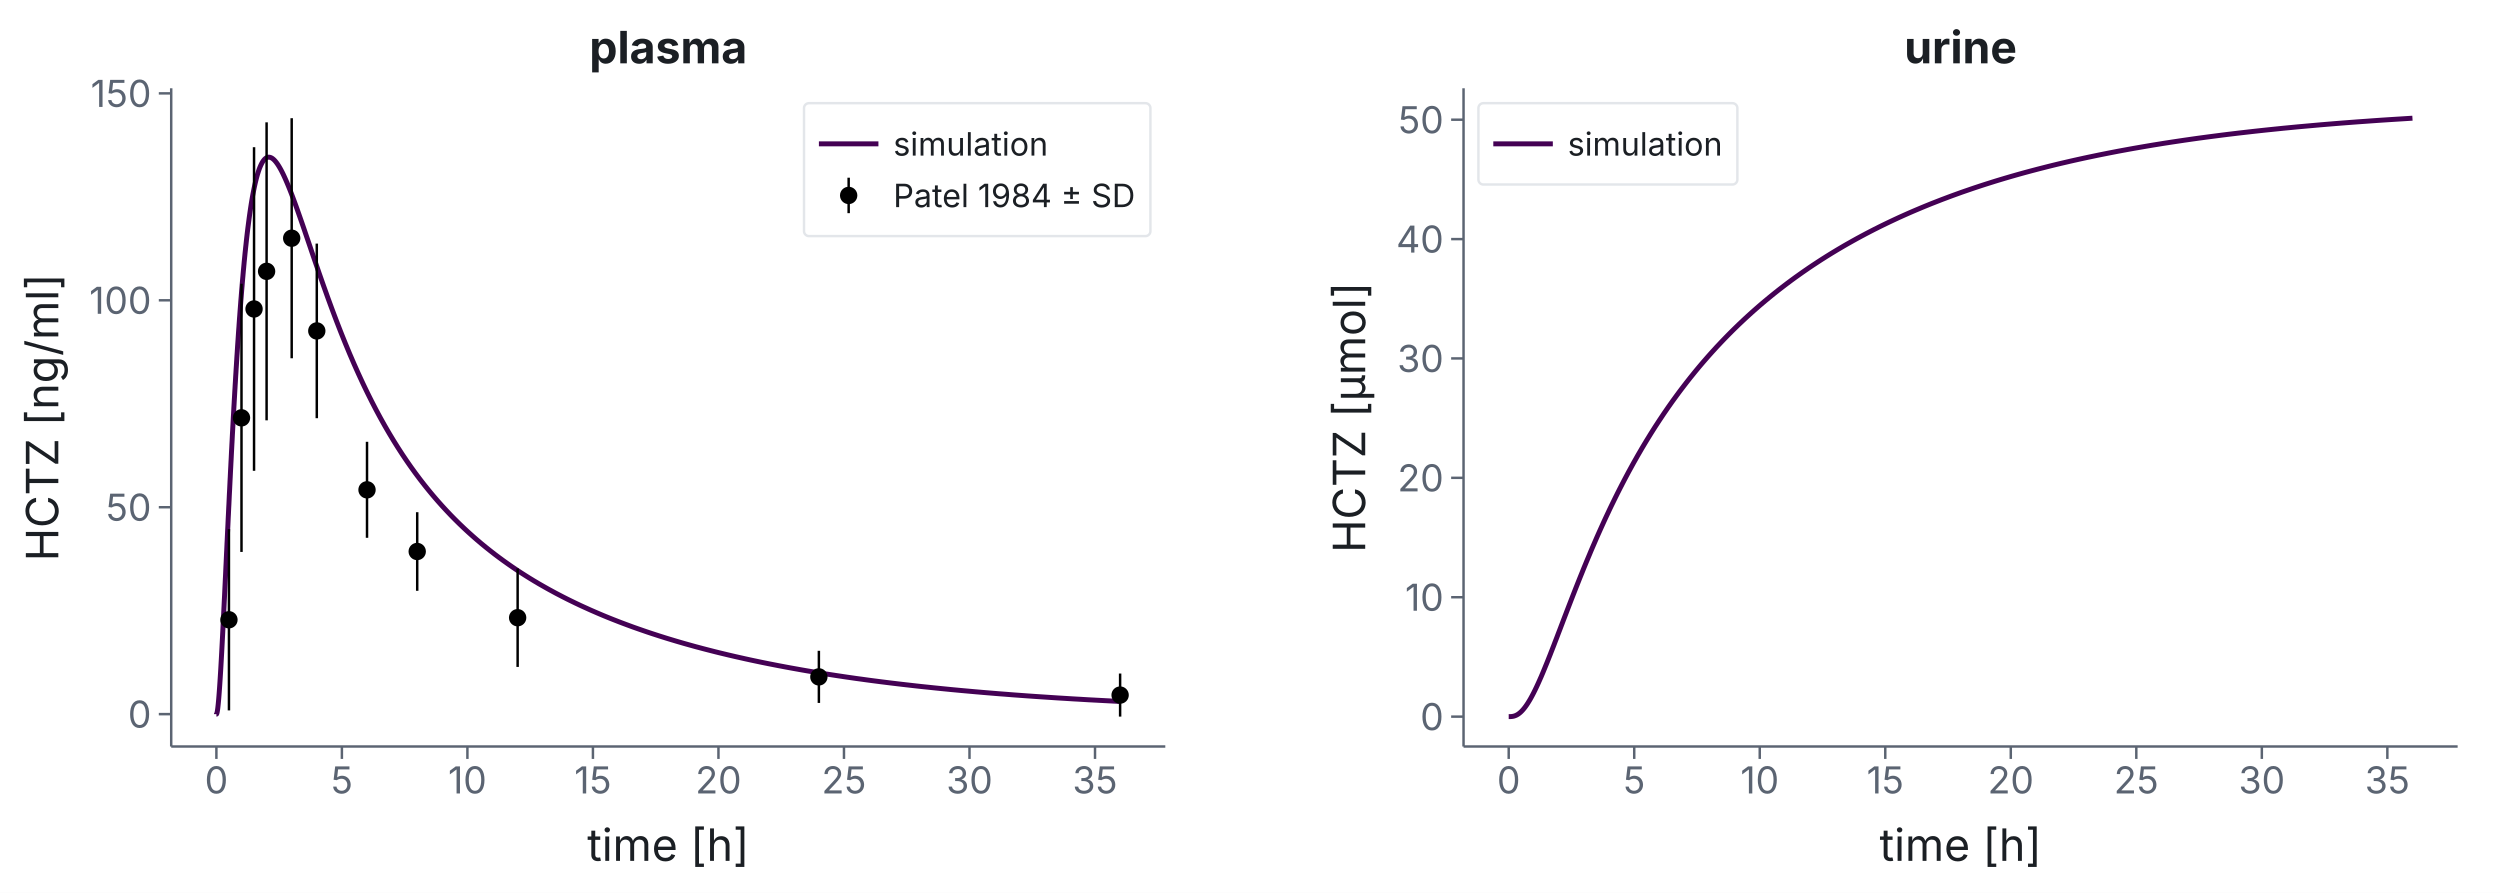
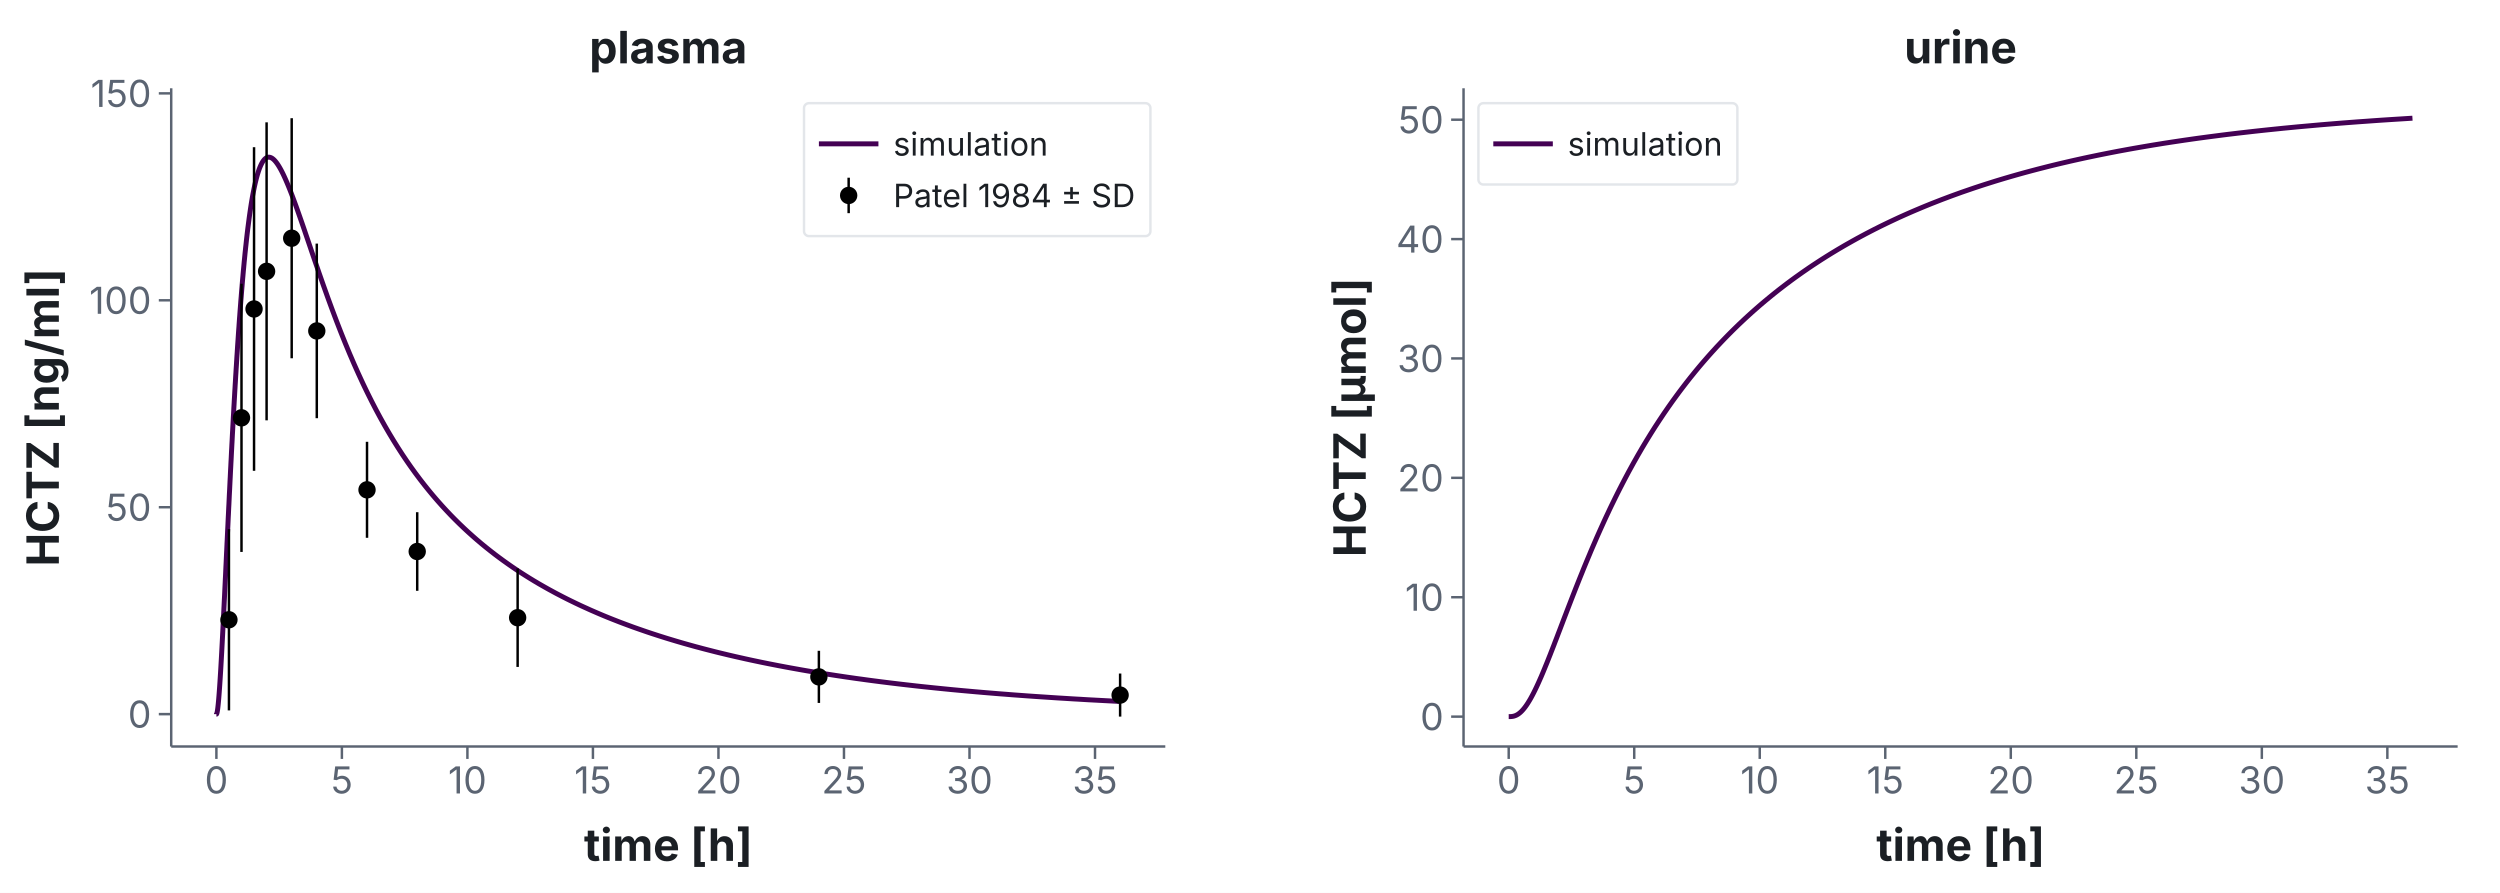
<svg xmlns="http://www.w3.org/2000/svg" width="1008" height="360" viewBox="0 0 1008 360" class="sbmlsim-figure" role="img" font-family="Inter, -apple-system, BlinkMacSystemFont, 'Segoe UI', Roboto, Helvetica, Arial, sans-serif">
  <defs>
-     <clipPath id="sbmlsim-f99a332ee4ac-p0-clip-0">
+     <clipPath id="sbmlsim-df8e107eebf8-p0-clip-0">
      <rect x="61.03" y="27.6" width="400.82" height="265.4" />
    </clipPath>
-     <clipPath id="sbmlsim-f99a332ee4ac-p1-clip-0">
+     <clipPath id="sbmlsim-df8e107eebf8-p1-clip-0">
      <rect x="55.16" y="27.6" width="400.82" height="265.4" />
    </clipPath>
  </defs>
  <g class="charton-background">
    <rect x="0" y="0" width="1008" height="360" fill="#ffffff" />
  </g>
  <svg class="sbmlsim-plot" data-plot="p0" x="8" y="8" width="471" height="344" overflow="visible">
    <g class="charton-title">
      <text x="261.44" y="10.8" font-size="18" fill="#1b1f24" text-anchor="middle" dominant-baseline="middle" font-weight="bold">plasma</text>
    </g>
-     <g class="charton-plot" clip-path="url(#sbmlsim-f99a332ee4ac-p0-clip-0)">
+     <g class="charton-plot" clip-path="url(#sbmlsim-df8e107eebf8-p0-clip-0)">
      <g class="sbmlsim-element sbmlsim-curve" data-element="e0" data-legend="simulation">
        <g class="charton-mark charton-mark-path">
          <path d="M79.25 279.94L79.25 279.94L79.25 279.94L79.25 279.94L79.25 279.94L79.25 279.94L79.25 279.94L79.25 279.94L79.25 279.94L79.25 279.94L79.25 279.94L79.25 279.94L79.25 279.94L79.25 279.94L79.25 279.94L79.25 279.94L79.25 279.94L79.25 279.94L79.25 279.94L79.25 279.94L79.25 279.94L79.25 279.94L79.25 279.94L79.25 279.94L79.25 279.94L79.25 279.94L79.25 279.94L79.25 279.94L79.25 279.94L79.25 279.94L79.25 279.94L79.25 279.94L79.25 279.94L79.25 279.94L79.25 279.94L79.25 279.94L79.25 279.94L79.25 279.94L79.25 279.94L79.25 279.94L79.25 279.94L79.25 279.94L79.25 279.94L79.25 279.94L79.25 279.94L79.25 279.94L79.25 279.94L79.25 279.94L79.25 279.94L79.25 279.94L79.25 279.94L79.25 279.94L79.25 279.94L79.25 279.94L79.25 279.94L79.25 279.94L79.25 279.94L79.25 279.94L79.25 279.94L79.25 279.94L79.25 279.94L79.25 279.94L79.25 279.94L79.25 279.94L79.25 279.94L79.25 279.94L79.25 279.94L79.25 279.94L79.25 279.94L79.26 279.94L79.26 279.94L79.26 279.94L79.26 279.94L79.26 279.94L79.26 279.94L79.26 279.94L79.26 279.94L79.26 279.94L79.26 279.94L79.26 279.94L79.26 279.94L79.26 279.94L79.26 279.94L79.26 279.94L79.26 279.94L79.26 279.94L79.26 279.94L79.26 279.94L79.26 279.93L79.26 279.93L79.26 279.93L79.26 279.93L79.26 279.93L79.26 279.93L79.26 279.93L79.26 279.93L79.26 279.93L79.27 279.93L79.27 279.93L79.27 279.93L79.27 279.93L79.27 279.93L79.27 279.93L79.27 279.93L79.27 279.93L79.27 279.93L79.27 279.93L79.27 279.93L79.27 279.93L79.27 279.93L79.27 279.93L79.27 279.93L79.27 279.93L79.27 279.93L79.27 279.93L79.27 279.93L79.27 279.93L79.27 279.93L79.27 279.93L79.27 279.93L79.27 279.93L79.27 279.93L79.27 279.93L79.27 279.93L79.27 279.93L79.28 279.93L79.28 279.93L79.28 279.93L79.28 279.93L79.28 279.93L79.28 279.93L79.28 279.93L79.28 279.93L79.28 279.93L79.28 279.93L79.28 279.93L79.28 279.93L79.28 279.93L79.28 279.93L79.28 279.93L79.28 279.93L79.28 279.93L79.28 279.93L79.28 279.93L79.28 279.93L79.28 279.93L79.28 279.93L79.28 279.93L79.28 279.93L79.28 279.93L79.28 279.93L79.28 279.93L79.29 279.93L79.29 279.93L79.29 279.93L79.29 279.93L79.29 279.93L79.29 279.93L79.29 279.93L79.29 279.93L79.29 279.93L79.29 279.93L79.29 279.93L79.29 279.93L79.29 279.93L79.29 279.93L79.29 279.93L79.29 279.93L79.29 279.93L79.29 279.92L79.29 279.92L79.29 279.92L79.29 279.92L79.29 279.92L79.29 279.92L79.29 279.92L79.29 279.92L79.29 279.92L79.29 279.92L79.29 279.92L79.3 279.92L79.3 279.92L79.3 279.92L79.3 279.92L79.3 279.92L79.3 279.92L79.3 279.92L79.3 279.92L79.3 279.92L79.3 279.92L79.3 279.92L79.3 279.92L79.3 279.92L79.3 279.92L79.3 279.92L79.3 279.92L79.3 279.92L79.3 279.92L79.3 279.92L79.3 279.92L79.3 279.92L79.3 279.92L79.3 279.92L79.3 279.92L79.3 279.91L79.3 279.91L79.3 279.91L79.3 279.91L79.31 279.91L79.31 279.91L79.31 279.91L79.31 279.91L79.31 279.91L79.31 279.91L79.31 279.91L79.31 279.91L79.31 279.91L79.31 279.91L79.31 279.91L79.31 279.91L79.31 279.91L79.31 279.91L79.31 279.91L79.31 279.91L79.31 279.91L79.31 279.91L79.31 279.91L79.31 279.9L79.31 279.9L79.31 279.9L79.32 279.9L79.32 279.9L79.32 279.9L79.32 279.9L79.32 279.9L79.32 279.9L79.32 279.9L79.32 279.9L79.32 279.9L79.32 279.9L79.32 279.9L79.32 279.9L79.32 279.89L79.32 279.89L79.32 279.89L79.32 279.89L79.32 279.89L79.32 279.89L79.32 279.89L79.33 279.89L79.33 279.89L79.33 279.89L79.33 279.89L79.33 279.89L79.33 279.89L79.33 279.89L79.33 279.88L79.33 279.88L79.33 279.88L79.33 279.88L79.33 279.88L79.33 279.88L79.33 279.88L79.33 279.88L79.33 279.88L79.33 279.88L79.33 279.88L79.34 279.88L79.34 279.87L79.34 279.87L79.34 279.87L79.34 279.87L79.34 279.87L79.34 279.87L79.34 279.87L79.34 279.87L79.34 279.86L79.34 279.86L79.34 279.86L79.35 279.86L79.35 279.86L79.35 279.86L79.35 279.86L79.35 279.85L79.35 279.85L79.35 279.85L79.35 279.85L79.35 279.85L79.35 279.85L79.35 279.85L79.35 279.84L79.35 279.84L79.36 279.84L79.36 279.84L79.36 279.84L79.36 279.84L79.36 279.83L79.36 279.83L79.36 279.83L79.36 279.83L79.36 279.83L79.36 279.82L79.37 279.82L79.37 279.82L79.37 279.82L79.37 279.81L79.37 279.81L79.37 279.81L79.37 279.81L79.37 279.8L79.38 279.8L79.38 279.8L79.38 279.8L79.38 279.79L79.38 279.79L79.38 279.79L79.38 279.78L79.38 279.78L79.38 279.78L79.39 279.78L79.39 279.77L79.39 279.77L79.39 279.76L79.39 279.76L79.39 279.75L79.4 279.75L79.4 279.74L79.4 279.74L79.4 279.73L79.4 279.73L79.41 279.72L79.41 279.72L79.41 279.71L79.41 279.71L79.41 279.7L79.42 279.7L79.42 279.69L79.42 279.68L79.42 279.67L79.43 279.66L79.43 279.66L79.43 279.65L79.44 279.64L79.44 279.63L79.44 279.62L79.44 279.61L79.45 279.59L79.45 279.58L79.46 279.56L79.46 279.55L79.47 279.53L79.47 279.51L79.48 279.48L79.49 279.44L79.5 279.41L79.5 279.39L79.51 279.36L79.52 279.33L79.53 279.28L79.54 279.25L79.54 279.21L79.55 279.17L79.56 279.12L79.57 279.07L79.58 279.02L79.59 278.97L79.6 278.92L79.61 278.87L79.62 278.79L79.64 278.7L79.65 278.61L79.67 278.53L79.69 278.37L79.71 278.21L79.74 278.05L79.76 277.88L79.78 277.7L79.81 277.51L79.83 277.32L79.87 276.98L79.91 276.62L79.95 276.24L79.99 275.85L80.03 275.45L80.07 275.02L80.11 274.59L80.15 274.14L80.19 273.67L80.23 273.19L80.27 272.7L80.31 272.2L80.35 271.68L80.39 271.15L80.43 270.61L80.47 270.06L80.51 269.5L80.55 268.93L80.59 268.34L80.63 267.75L80.67 267.15L80.71 266.54L80.75 265.91L80.79 265.28L80.83 264.64L80.87 264L80.91 263.34L80.95 262.68L80.99 262L81.03 261.32L81.07 260.64L81.11 259.94L81.15 259.24L81.19 258.54L81.23 257.82L81.27 257.1L81.31 256.38L81.35 255.64L81.39 254.91L81.43 254.16L81.47 253.42L81.51 252.66L81.55 251.9L81.59 251.14L81.63 250.37L81.67 249.6L81.71 248.83L81.75 248.04L81.79 247.26L81.83 246.47L81.87 245.68L81.91 244.88L81.95 244.08L81.99 243.28L82.03 242.48L82.07 241.67L82.11 240.86L82.15 240.04L82.19 239.23L82.23 238.41L82.27 237.58L82.31 236.76L82.35 235.93L82.39 235.11L82.43 234.28L82.5 232.98L82.56 231.68L82.62 230.37L82.68 229.06L82.78 227.06L82.84 225.74L82.91 224.42L82.97 223.1L83.03 221.77L83.09 220.44L83.16 219.12L83.22 217.79L83.28 216.46L83.34 215.13L83.41 213.81L83.47 212.48L83.53 211.15L83.6 209.83L83.66 208.51L83.72 207.19L83.78 205.87L83.85 204.55L83.91 203.23L83.97 201.92L84.03 200.61L84.1 199.3L84.16 198L84.22 196.7L84.29 195.4L84.35 194.11L84.41 192.82L84.47 191.53L84.58 189.45L84.68 187.37L84.75 185.88L84.83 184.39L84.9 182.91L84.97 181.43L85.05 179.97L85.12 178.51L85.2 177.05L85.27 175.61L85.34 174.17L85.42 172.74L85.49 171.32L85.57 169.91L85.64 168.5L85.71 167.11L85.79 165.72L85.86 164.34L85.94 162.97L86.01 161.61L86.08 160.26L86.16 158.92L86.23 157.58L86.3 156.26L86.38 154.94L86.45 153.64L86.53 152.34L86.6 151.06L86.67 149.78L86.75 148.51L86.82 147.25L86.9 146.01L86.97 144.77L87.04 143.54L87.12 142.32L87.19 141.11L87.31 139.28L87.42 137.47L87.53 135.68L87.65 133.92L87.76 132.17L87.87 130.46L87.99 128.76L88.1 127.1L88.21 125.45L88.33 123.83L88.44 122.23L88.55 120.65L88.67 119.1L88.78 117.57L88.9 116.07L89.01 114.59L89.12 113.13L89.24 111.7L89.35 110.28L89.46 108.89L89.58 107.53L89.69 106.18L89.8 104.86L89.92 103.56L90.03 102.28L90.14 101.03L90.26 99.8L90.37 98.59L90.48 97.39L90.6 96.23L90.71 95.08L90.82 93.95L90.94 92.85L91.05 91.76L91.17 90.7L91.28 89.65L91.39 88.63L91.56 87.13L91.73 85.67L91.9 84.25L92.08 82.88L92.25 81.55L92.42 80.26L92.59 79.01L92.76 77.81L92.93 76.64L93.1 75.51L93.27 74.42L93.44 73.37L93.61 72.36L93.78 71.38L93.95 70.44L94.13 69.54L94.3 68.66L94.47 67.83L94.64 67.02L94.81 66.25L94.98 65.51L95.15 64.8L95.32 64.12L95.49 63.48L95.75 62.55L96.01 61.7L96.27 60.9L96.52 60.17L96.78 59.5L97.04 58.89L97.3 58.33L97.56 57.82L97.81 57.37L98.07 56.97L98.33 56.62L98.59 56.31L98.85 56.05L99.1 55.84L99.36 55.66L99.62 55.53L99.88 55.44L100.14 55.38L100.4 55.37L100.65 55.39L101.04 55.48L101.43 55.65L101.82 55.88L102.21 56.19L102.6 56.55L102.99 56.98L103.38 57.46L103.77 57.99L104.16 58.57L104.55 59.2L104.94 59.87L105.33 60.58L105.72 61.33L106.11 62.11L106.5 62.93L106.89 63.78L107.28 64.66L107.67 65.56L108.26 66.97L108.85 68.43L109.44 69.94L110.02 71.48L110.61 73.06L111.2 74.67L111.79 76.31L112.37 77.96L112.96 79.64L113.55 81.33L114.14 83.03L114.73 84.75L115.31 86.47L115.9 88.19L116.49 89.92L117.08 91.65L117.66 93.37L118.25 95.1L118.84 96.81L119.43 98.53L120.02 100.23L120.6 101.93L121.49 104.47L122.37 106.98L123.26 109.47L124.14 111.93L125.03 114.36L125.91 116.75L126.8 119.12L127.68 121.45L128.57 123.74L129.45 126L130.34 128.22L131.22 130.4L132.11 132.55L132.99 134.66L133.88 136.73L134.76 138.77L135.65 140.77L136.53 142.73L137.42 144.66L138.3 146.56L139.19 148.42L140.07 150.24L140.96 152.03L141.84 153.79L142.73 155.51L143.61 157.21L144.5 158.87L145.38 160.5L146.27 162.1L147.15 163.67L148.04 165.21L148.92 166.72L149.81 168.2L150.69 169.66L151.58 171.09L152.46 172.49L153.35 173.87L154.23 175.23L155.12 176.55L156 177.86L156.89 179.14L157.77 180.4L158.66 181.63L159.54 182.85L160.43 184.04L161.31 185.21L162.2 186.36L163.08 187.49L163.97 188.6L164.85 189.69L165.74 190.77L166.62 191.82L167.51 192.86L168.39 193.88L169.28 194.88L170.16 195.87L171.05 196.84L171.93 197.79L172.82 198.73L173.7 199.66L174.59 200.57L175.47 201.46L176.36 202.34L177.24 203.21L178.13 204.06L179.01 204.9L179.9 205.73L180.78 206.54L181.67 207.34L182.55 208.13L183.44 208.91L184.32 209.68L185.21 210.43L186.09 211.18L186.98 211.91L187.86 212.63L188.75 213.34L189.63 214.04L190.52 214.73L191.4 215.42L192.29 216.09L193.17 216.75L194.06 217.4L194.94 218.05L195.83 218.68L196.71 219.31L197.6 219.93L198.48 220.54L199.37 221.14L200.25 221.74L201.14 222.32L202.02 222.9L202.91 223.47L203.79 224.03L204.68 224.59L205.56 225.14L206.45 225.68L207.33 226.22L208.22 226.74L209.1 227.27L209.99 227.78L210.88 228.29L211.76 228.79L212.65 229.29L213.53 229.78L214.42 230.26L215.3 230.74L216.19 231.22L217.07 231.68L217.96 232.14L218.84 232.6L219.73 233.05L220.61 233.5L221.5 233.94L222.38 234.37L223.27 234.8L224.15 235.23L225.04 235.65L225.92 236.07L226.81 236.48L227.69 236.88L228.58 237.28L229.46 237.68L230.35 238.08L231.23 238.46L232.56 239.04L233.89 239.61L235.22 240.17L236.55 240.72L237.89 241.26L239.22 241.79L240.55 242.31L241.88 242.83L243.21 243.33L244.54 243.83L245.87 244.32L247.2 244.81L248.53 245.28L249.87 245.75L251.2 246.21L252.53 246.67L253.86 247.12L255.19 247.56L256.52 247.99L257.85 248.42L259.18 248.84L260.51 249.26L261.85 249.67L263.18 250.07L264.51 250.47L265.84 250.86L267.17 251.25L268.5 251.63L269.83 252L271.16 252.37L272.49 252.74L273.82 253.09L275.16 253.45L276.49 253.8L277.82 254.14L279.15 254.48L280.48 254.82L281.81 255.15L283.14 255.47L284.47 255.79L285.8 256.11L287.14 256.42L288.47 256.73L289.8 257.03L291.13 257.33L292.46 257.63L293.79 257.92L295.12 258.21L296.45 258.49L297.78 258.77L299.12 259.05L300.45 259.32L301.78 259.59L303.11 259.85L304.44 260.11L305.77 260.37L307.1 260.62L309.11 261L311.12 261.37L313.13 261.73L315.14 262.09L317.15 262.44L319.16 262.78L321.17 263.11L323.18 263.44L325.19 263.76L327.2 264.07L329.21 264.38L331.22 264.68L333.23 264.98L335.24 265.27L337.25 265.56L339.26 265.83L341.27 266.11L343.28 266.38L345.29 266.64L347.3 266.9L349.31 267.15L351.32 267.4L353.33 267.64L355.34 267.88L357.35 268.11L359.36 268.34L361.37 268.57L363.38 268.79L365.39 269L367.4 269.21L369.41 269.42L371.42 269.62L373.43 269.82L375.44 270.02L377.45 270.21L379.46 270.4L382.47 270.67L385.49 270.94L388.51 271.2L391.52 271.45L394.54 271.7L397.55 271.93L400.57 272.17L403.58 272.39L406.6 272.61L409.61 272.82L412.63 273.02L415.64 273.22L418.66 273.42L421.68 273.6L424.69 273.79L427.71 273.96L430.72 274.14L433.74 274.3L436.75 274.46L439.77 274.62L442.78 274.78L443.63 274.82" fill="none" stroke="#440154" stroke-width="2" stroke-linejoin="round" />
        </g>
      </g>
      <g class="sbmlsim-element sbmlsim-curve" data-element="e1" data-legend="Patel 1984 ± SD">
        <g class="charton-mark charton-mark-path">
          <path d="M84.31 278.43L84.31 205.35M89.37 214.53L89.37 106.41M94.43 181.82L94.43 51.34M99.49 161.47L99.49 41.33M109.61 136.44L109.61 39.66M119.73 160.63L119.73 90.22M139.98 208.85L139.98 170.14M160.22 230.21L160.22 198.51M200.71 260.91L200.71 221.2M322.17 275.43L322.17 254.41M443.63 280.94L443.63 263.58" fill="none" stroke="#000000" stroke-width="1" stroke-linejoin="round" />
        </g>
        <g class="charton-mark charton-mark-point">
          <circle cx="84.31" cy="241.89" r="3" fill="#000000" stroke="#000000" stroke-width="1" />
          <circle cx="89.37" cy="160.47" r="3" fill="#000000" stroke="#000000" stroke-width="1" />
          <circle cx="94.43" cy="116.58" r="3" fill="#000000" stroke="#000000" stroke-width="1" />
          <circle cx="99.49" cy="101.4" r="3" fill="#000000" stroke="#000000" stroke-width="1" />
          <circle cx="109.61" cy="88.05" r="3" fill="#000000" stroke="#000000" stroke-width="1" />
          <circle cx="119.73" cy="125.43" r="3" fill="#000000" stroke="#000000" stroke-width="1" />
          <circle cx="139.98" cy="189.5" r="3" fill="#000000" stroke="#000000" stroke-width="1" />
          <circle cx="160.22" cy="214.36" r="3" fill="#000000" stroke="#000000" stroke-width="1" />
          <circle cx="200.71" cy="241.06" r="3" fill="#000000" stroke="#000000" stroke-width="1" />
          <circle cx="322.17" cy="264.92" r="3" fill="#000000" stroke="#000000" stroke-width="1" />
          <circle cx="443.63" cy="272.26" r="3" fill="#000000" stroke="#000000" stroke-width="1" />
        </g>
      </g>
    </g>
    <g class="charton-axis charton-axis-x" data-axis="x">
      <g class="charton-axis-line">
        <path d="M61.03 293L461.85 293" fill="none" stroke="#5b6472" stroke-width="1" stroke-linejoin="round" />
      </g>
      <g class="charton-tick">
        <path d="M79.25 293L79.25 298" fill="none" stroke="#5b6472" stroke-width="1" stroke-linejoin="round" />
        <path d="M129.85 293L129.85 298" fill="none" stroke="#5b6472" stroke-width="1" stroke-linejoin="round" />
        <path d="M180.46 293L180.46 298" fill="none" stroke="#5b6472" stroke-width="1" stroke-linejoin="round" />
        <path d="M231.07 293L231.07 298" fill="none" stroke="#5b6472" stroke-width="1" stroke-linejoin="round" />
        <path d="M281.68 293L281.68 298" fill="none" stroke="#5b6472" stroke-width="1" stroke-linejoin="round" />
        <path d="M332.29 293L332.29 298" fill="none" stroke="#5b6472" stroke-width="1" stroke-linejoin="round" />
        <path d="M382.9 293L382.9 298" fill="none" stroke="#5b6472" stroke-width="1" stroke-linejoin="round" />
        <path d="M433.51 293L433.51 298" fill="none" stroke="#5b6472" stroke-width="1" stroke-linejoin="round" />
      </g>
      <g class="charton-tick-label">
        <text x="79.25" y="301" font-size="15" fill="#5b6472" text-anchor="middle" dominant-baseline="hanging">0</text>
        <text x="129.85" y="301" font-size="15" fill="#5b6472" text-anchor="middle" dominant-baseline="hanging">5</text>
        <text x="180.46" y="301" font-size="15" fill="#5b6472" text-anchor="middle" dominant-baseline="hanging">10</text>
        <text x="231.07" y="301" font-size="15" fill="#5b6472" text-anchor="middle" dominant-baseline="hanging">15</text>
        <text x="281.68" y="301" font-size="15" fill="#5b6472" text-anchor="middle" dominant-baseline="hanging">20</text>
        <text x="332.29" y="301" font-size="15" fill="#5b6472" text-anchor="middle" dominant-baseline="hanging">25</text>
        <text x="382.9" y="301" font-size="15" fill="#5b6472" text-anchor="middle" dominant-baseline="hanging">30</text>
        <text x="433.51" y="301" font-size="15" fill="#5b6472" text-anchor="middle" dominant-baseline="hanging">35</text>
      </g>
      <g class="charton-axis-title">
-         <text x="261.44" y="326" font-size="18" fill="#1b1f24" text-anchor="middle" dominant-baseline="hanging">time [h]</text>
+         <text x="261.44" y="326" font-size="18" font-weight="bold" fill="#1b1f24" text-anchor="middle" dominant-baseline="hanging">time [h]</text>
      </g>
    </g>
    <g class="charton-axis charton-axis-y" data-axis="y">
      <g class="charton-axis-line">
        <path d="M61.03 27.6L61.03 293" fill="none" stroke="#5b6472" stroke-width="1" stroke-linejoin="round" />
      </g>
      <g class="charton-tick">
        <path d="M61.03 279.94L56.03 279.94" fill="none" stroke="#5b6472" stroke-width="1" stroke-linejoin="round" />
        <path d="M61.03 196.51L56.03 196.51" fill="none" stroke="#5b6472" stroke-width="1" stroke-linejoin="round" />
        <path d="M61.03 113.08L56.03 113.08" fill="none" stroke="#5b6472" stroke-width="1" stroke-linejoin="round" />
        <path d="M61.03 29.65L56.03 29.65" fill="none" stroke="#5b6472" stroke-width="1" stroke-linejoin="round" />
      </g>
      <g class="charton-tick-label">
        <text x="53.03" y="279.94" font-size="15" fill="#5b6472" text-anchor="end" dominant-baseline="central">0</text>
        <text x="53.03" y="196.51" font-size="15" fill="#5b6472" text-anchor="end" dominant-baseline="central">50</text>
        <text x="53.03" y="113.08" font-size="15" fill="#5b6472" text-anchor="end" dominant-baseline="central">100</text>
        <text x="53.03" y="29.65" font-size="15" fill="#5b6472" text-anchor="end" dominant-baseline="central">150</text>
      </g>
      <g class="charton-axis-title">
-         <text x="9" y="160.3" font-size="18" fill="#1b1f24" text-anchor="middle" dominant-baseline="middle" transform="rotate(-90 9 160.3)">HCTZ [ng/ml]</text>
+         <text x="9" y="160.3" font-size="18" font-weight="bold" fill="#1b1f24" text-anchor="middle" dominant-baseline="middle" transform="rotate(-90 9 160.3)">HCTZ [ng/ml]</text>
      </g>
    </g>
  </svg>
  <svg class="sbmlsim-plot" data-plot="p1" x="534.94" y="8" width="466" height="344" overflow="visible">
    <g class="charton-title">
      <text x="255.57" y="10.8" font-size="18" fill="#1b1f24" text-anchor="middle" dominant-baseline="middle" font-weight="bold">urine</text>
    </g>
-     <g class="charton-plot" clip-path="url(#sbmlsim-f99a332ee4ac-p1-clip-0)">
+     <g class="charton-plot" clip-path="url(#sbmlsim-df8e107eebf8-p1-clip-0)">
      <g class="sbmlsim-element sbmlsim-curve" data-element="e2" data-legend="simulation (2)">
        <g class="charton-mark charton-mark-path">
          <path d="M73.37 280.94L73.37 280.94L73.37 280.94L73.37 280.94L73.37 280.94L73.37 280.94L73.37 280.94L73.37 280.94L73.37 280.94L73.37 280.94L73.37 280.94L73.37 280.94L73.37 280.94L73.37 280.94L73.37 280.94L73.37 280.94L73.37 280.94L73.37 280.94L73.37 280.94L73.37 280.94L73.37 280.94L73.37 280.94L73.38 280.94L73.38 280.94L73.38 280.94L73.38 280.94L73.38 280.94L73.38 280.94L73.38 280.94L73.38 280.94L73.38 280.94L73.38 280.94L73.38 280.94L73.38 280.94L73.38 280.94L73.38 280.94L73.38 280.94L73.38 280.94L73.38 280.94L73.38 280.94L73.38 280.94L73.38 280.94L73.38 280.94L73.38 280.94L73.38 280.94L73.38 280.94L73.38 280.94L73.38 280.94L73.38 280.94L73.38 280.94L73.38 280.94L73.38 280.94L73.38 280.94L73.38 280.94L73.38 280.94L73.38 280.94L73.38 280.94L73.38 280.94L73.38 280.94L73.38 280.94L73.38 280.94L73.38 280.94L73.38 280.94L73.38 280.94L73.38 280.94L73.38 280.94L73.38 280.94L73.38 280.94L73.38 280.94L73.38 280.94L73.38 280.94L73.38 280.94L73.39 280.94L73.39 280.94L73.39 280.94L73.39 280.94L73.39 280.94L73.39 280.94L73.39 280.94L73.39 280.94L73.39 280.94L73.39 280.94L73.39 280.94L73.39 280.94L73.39 280.94L73.39 280.94L73.39 280.94L73.39 280.94L73.39 280.94L73.39 280.94L73.39 280.94L73.39 280.94L73.39 280.94L73.39 280.94L73.39 280.94L73.39 280.94L73.39 280.94L73.39 280.94L73.39 280.94L73.39 280.94L73.4 280.94L73.4 280.94L73.4 280.94L73.4 280.94L73.4 280.94L73.4 280.94L73.4 280.94L73.4 280.94L73.4 280.94L73.4 280.94L73.4 280.94L73.4 280.94L73.4 280.94L73.4 280.94L73.4 280.94L73.4 280.94L73.4 280.94L73.4 280.94L73.4 280.94L73.4 280.94L73.4 280.94L73.4 280.94L73.4 280.94L73.4 280.94L73.4 280.94L73.4 280.94L73.4 280.94L73.4 280.94L73.41 280.94L73.41 280.94L73.41 280.94L73.41 280.94L73.41 280.94L73.41 280.94L73.41 280.94L73.41 280.94L73.41 280.94L73.41 280.94L73.41 280.94L73.41 280.94L73.41 280.94L73.41 280.94L73.41 280.94L73.41 280.94L73.41 280.94L73.41 280.94L73.41 280.94L73.41 280.94L73.41 280.94L73.41 280.94L73.41 280.94L73.41 280.94L73.41 280.94L73.41 280.94L73.41 280.94L73.42 280.94L73.42 280.94L73.42 280.94L73.42 280.94L73.42 280.94L73.42 280.94L73.42 280.94L73.42 280.94L73.42 280.94L73.42 280.94L73.42 280.94L73.42 280.94L73.42 280.94L73.42 280.94L73.42 280.94L73.42 280.94L73.42 280.94L73.42 280.94L73.42 280.94L73.42 280.94L73.42 280.94L73.42 280.94L73.42 280.94L73.42 280.94L73.42 280.94L73.42 280.94L73.42 280.94L73.42 280.94L73.43 280.94L73.43 280.94L73.43 280.94L73.43 280.94L73.43 280.94L73.43 280.94L73.43 280.94L73.43 280.94L73.43 280.94L73.43 280.94L73.43 280.94L73.43 280.94L73.43 280.94L73.43 280.94L73.43 280.94L73.43 280.94L73.43 280.94L73.43 280.94L73.43 280.94L73.43 280.94L73.43 280.94L73.43 280.94L73.43 280.94L73.43 280.94L73.43 280.94L73.43 280.94L73.43 280.94L73.43 280.94L73.44 280.94L73.44 280.94L73.44 280.94L73.44 280.94L73.44 280.94L73.44 280.94L73.44 280.94L73.44 280.94L73.44 280.94L73.44 280.94L73.44 280.94L73.44 280.94L73.44 280.94L73.44 280.94L73.44 280.94L73.44 280.94L73.44 280.94L73.44 280.94L73.44 280.94L73.44 280.94L73.44 280.94L73.45 280.94L73.45 280.94L73.45 280.94L73.45 280.94L73.45 280.94L73.45 280.94L73.45 280.94L73.45 280.94L73.45 280.94L73.45 280.94L73.45 280.94L73.45 280.94L73.45 280.94L73.45 280.94L73.45 280.94L73.45 280.94L73.45 280.94L73.45 280.94L73.45 280.94L73.46 280.94L73.46 280.94L73.46 280.94L73.46 280.94L73.46 280.94L73.46 280.94L73.46 280.94L73.46 280.94L73.46 280.94L73.46 280.94L73.46 280.94L73.46 280.94L73.46 280.94L73.46 280.94L73.46 280.94L73.46 280.94L73.46 280.94L73.46 280.94L73.47 280.94L73.47 280.94L73.47 280.94L73.47 280.94L73.47 280.94L73.47 280.94L73.47 280.94L73.47 280.94L73.47 280.94L73.47 280.94L73.47 280.94L73.47 280.94L73.48 280.94L73.48 280.94L73.48 280.94L73.48 280.94L73.48 280.94L73.48 280.94L73.48 280.94L73.48 280.94L73.48 280.94L73.48 280.94L73.48 280.94L73.48 280.94L73.49 280.94L73.49 280.94L73.49 280.94L73.49 280.94L73.49 280.94L73.49 280.94L73.49 280.94L73.49 280.94L73.49 280.94L73.49 280.94L73.5 280.94L73.5 280.94L73.5 280.94L73.5 280.94L73.5 280.94L73.5 280.94L73.5 280.94L73.5 280.94L73.51 280.94L73.51 280.94L73.51 280.94L73.51 280.94L73.51 280.94L73.51 280.94L73.51 280.94L73.51 280.94L73.52 280.94L73.52 280.94L73.52 280.94L73.52 280.94L73.52 280.94L73.52 280.94L73.53 280.94L73.53 280.94L73.53 280.94L73.53 280.94L73.53 280.94L73.54 280.94L73.54 280.94L73.54 280.94L73.54 280.94L73.54 280.94L73.54 280.94L73.55 280.94L73.55 280.94L73.55 280.94L73.56 280.94L73.56 280.94L73.56 280.94L73.56 280.94L73.57 280.94L73.57 280.94L73.57 280.94L73.58 280.94L73.58 280.94L73.59 280.94L73.59 280.94L73.6 280.94L73.6 280.94L73.61 280.94L73.62 280.94L73.63 280.94L73.63 280.94L73.64 280.94L73.65 280.94L73.66 280.94L73.66 280.94L73.67 280.94L73.68 280.94L73.69 280.94L73.7 280.94L73.71 280.94L73.72 280.94L73.73 280.94L73.74 280.94L73.75 280.94L73.77 280.93L73.78 280.93L73.79 280.93L73.82 280.93L73.84 280.93L73.86 280.93L73.89 280.93L73.91 280.93L73.93 280.93L73.96 280.93L74 280.93L74.04 280.93L74.08 280.93L74.12 280.93L74.16 280.92L74.2 280.92L74.24 280.92L74.28 280.92L74.32 280.91L74.36 280.91L74.4 280.91L74.44 280.91L74.48 280.9L74.52 280.9L74.56 280.89L74.6 280.89L74.64 280.89L74.68 280.88L74.72 280.88L74.76 280.87L74.8 280.87L74.84 280.86L74.88 280.85L74.92 280.85L74.96 280.84L75 280.83L75.04 280.83L75.08 280.82L75.12 280.81L75.16 280.8L75.2 280.79L75.24 280.79L75.28 280.78L75.32 280.77L75.36 280.76L75.4 280.75L75.44 280.74L75.48 280.73L75.52 280.71L75.56 280.7L75.6 280.69L75.64 280.68L75.68 280.67L75.72 280.65L75.76 280.64L75.8 280.63L75.84 280.61L75.88 280.6L75.92 280.58L75.96 280.57L76 280.55L76.04 280.54L76.08 280.52L76.12 280.51L76.16 280.49L76.2 280.47L76.24 280.45L76.28 280.44L76.32 280.42L76.36 280.4L76.4 280.38L76.44 280.36L76.48 280.34L76.52 280.32L76.56 280.3L76.63 280.27L76.69 280.23L76.75 280.2L76.81 280.16L76.91 280.11L76.97 280.07L77.03 280.03L77.1 279.99L77.16 279.95L77.22 279.9L77.29 279.86L77.35 279.82L77.41 279.77L77.47 279.72L77.54 279.68L77.6 279.63L77.66 279.58L77.72 279.53L77.79 279.48L77.85 279.43L77.91 279.37L77.98 279.32L78.04 279.27L78.1 279.21L78.16 279.15L78.23 279.1L78.29 279.04L78.35 278.98L78.41 278.92L78.48 278.85L78.54 278.79L78.6 278.73L78.7 278.62L78.81 278.52L78.88 278.44L78.95 278.35L79.03 278.27L79.1 278.19L79.18 278.1L79.25 278.02L79.32 277.93L79.4 277.84L79.47 277.75L79.55 277.66L79.62 277.57L79.69 277.48L79.77 277.38L79.84 277.29L79.92 277.19L79.99 277.09L80.06 276.99L80.14 276.89L80.21 276.79L80.29 276.68L80.36 276.58L80.43 276.48L80.51 276.37L80.58 276.26L80.66 276.15L80.73 276.04L80.8 275.93L80.88 275.82L80.95 275.71L81.03 275.59L81.1 275.48L81.17 275.36L81.25 275.24L81.32 275.12L81.43 274.94L81.55 274.75L81.66 274.57L81.78 274.37L81.89 274.18L82 273.99L82.12 273.79L82.23 273.59L82.34 273.38L82.46 273.18L82.57 272.97L82.68 272.76L82.8 272.55L82.91 272.34L83.02 272.12L83.14 271.91L83.25 271.69L83.36 271.47L83.48 271.25L83.59 271.02L83.7 270.79L83.82 270.57L83.93 270.34L84.05 270.1L84.16 269.87L84.27 269.63L84.39 269.4L84.5 269.16L84.61 268.92L84.73 268.68L84.84 268.43L84.95 268.19L85.07 267.94L85.18 267.7L85.29 267.45L85.41 267.2L85.52 266.94L85.69 266.56L85.86 266.18L86.03 265.79L86.2 265.4L86.38 265.01L86.55 264.61L86.72 264.21L86.89 263.81L87.06 263.41L87.23 263L87.4 262.59L87.57 262.18L87.74 261.77L87.91 261.36L88.08 260.94L88.25 260.52L88.42 260.11L88.6 259.68L88.77 259.26L88.94 258.84L89.11 258.41L89.28 257.98L89.45 257.55L89.62 257.12L89.88 256.47L90.14 255.82L90.39 255.16L90.65 254.5L90.91 253.84L91.17 253.17L91.43 252.51L91.69 251.84L91.94 251.17L92.2 250.5L92.46 249.83L92.72 249.16L92.98 248.48L93.23 247.81L93.49 247.13L93.75 246.46L94.01 245.78L94.27 245.11L94.52 244.43L94.78 243.76L95.17 242.73L95.56 241.71L95.95 240.69L96.34 239.68L96.73 238.66L97.12 237.64L97.51 236.63L97.9 235.62L98.29 234.61L98.68 233.6L99.07 232.6L99.46 231.6L99.85 230.61L100.24 229.61L100.63 228.62L101.02 227.64L101.41 226.66L101.8 225.68L102.39 224.21L102.98 222.76L103.56 221.31L104.15 219.88L104.74 218.45L105.33 217.04L105.92 215.64L106.5 214.24L107.09 212.86L107.68 211.5L108.27 210.14L108.85 208.79L109.44 207.46L110.03 206.14L110.62 204.83L111.21 203.53L111.79 202.25L112.38 200.97L112.97 199.71L113.56 198.46L114.14 197.22L114.73 195.99L115.62 194.17L116.5 192.37L117.39 190.59L118.27 188.85L119.16 187.12L120.04 185.43L120.93 183.75L121.81 182.1L122.7 180.48L123.58 178.87L124.47 177.3L125.35 175.74L126.24 174.21L127.12 172.69L128.01 171.2L128.89 169.74L129.78 168.29L130.66 166.86L131.55 165.45L132.43 164.06L133.32 162.7L134.2 161.35L135.09 160.02L135.97 158.7L136.86 157.41L137.74 156.13L138.63 154.87L139.51 153.63L140.4 152.41L141.28 151.2L142.17 150L143.05 148.83L143.94 147.67L144.82 146.52L145.71 145.39L146.59 144.27L147.48 143.17L148.36 142.08L149.25 141L150.13 139.94L151.02 138.89L151.9 137.86L152.79 136.84L153.67 135.83L154.56 134.83L155.44 133.85L156.33 132.88L157.21 131.91L158.1 130.97L158.98 130.03L159.87 129.1L160.75 128.19L161.64 127.28L162.52 126.39L163.41 125.5L164.29 124.63L165.18 123.77L166.06 122.91L166.95 122.07L167.83 121.24L168.72 120.41L169.6 119.6L170.49 118.79L171.37 117.99L172.26 117.2L173.14 116.43L174.03 115.65L174.91 114.89L175.8 114.14L176.68 113.39L177.57 112.66L178.45 111.93L179.34 111.2L180.22 110.49L181.11 109.78L181.99 109.08L182.88 108.39L183.76 107.71L184.65 107.03L185.53 106.36L186.42 105.7L187.3 105.04L188.19 104.39L189.07 103.75L189.96 103.12L190.84 102.49L191.73 101.86L192.61 101.25L193.5 100.64L194.38 100.03L195.27 99.43L196.15 98.84L197.04 98.26L197.92 97.68L198.81 97.1L199.69 96.53L200.58 95.97L201.46 95.41L202.35 94.86L203.23 94.31L204.12 93.77L205 93.24L205.89 92.7L206.77 92.18L207.66 91.66L208.54 91.14L209.43 90.63L210.31 90.13L211.2 89.63L212.08 89.13L212.97 88.64L213.85 88.15L214.74 87.67L215.62 87.19L216.51 86.72L217.39 86.25L218.28 85.79L219.16 85.33L220.05 84.87L220.93 84.42L221.82 83.98L222.7 83.53L223.59 83.09L224.47 82.66L225.36 82.23L226.69 81.59L228.02 80.96L229.35 80.34L230.68 79.72L232.01 79.12L233.35 78.52L234.68 77.93L236.01 77.35L237.34 76.78L238.67 76.22L240 75.66L241.33 75.11L242.66 74.57L243.99 74.03L245.33 73.51L246.66 72.99L247.99 72.47L249.32 71.97L250.65 71.47L251.98 70.97L253.31 70.49L254.64 70.01L255.97 69.53L257.3 69.07L258.64 68.61L259.97 68.15L261.3 67.7L262.63 67.26L263.96 66.82L265.29 66.39L266.62 65.97L267.95 65.55L269.28 65.13L270.62 64.72L271.95 64.32L273.28 63.92L274.61 63.53L275.94 63.14L277.27 62.76L278.6 62.38L279.93 62.01L281.26 61.64L282.6 61.28L283.93 60.92L285.26 60.57L286.59 60.22L287.92 59.88L289.25 59.54L290.58 59.2L291.91 58.87L293.24 58.54L294.57 58.22L295.91 57.9L297.24 57.59L298.57 57.28L299.9 56.97L301.23 56.67L303.24 56.22L305.25 55.78L307.26 55.35L309.27 54.93L311.28 54.51L313.29 54.11L315.3 53.71L317.31 53.32L319.32 52.93L321.33 52.56L323.34 52.19L325.35 51.83L327.36 51.48L329.37 51.13L331.38 50.79L333.39 50.45L335.4 50.13L337.41 49.8L339.42 49.49L341.43 49.18L343.44 48.88L345.45 48.58L347.46 48.29L349.47 48L351.48 47.72L353.49 47.45L355.5 47.18L357.51 46.92L359.52 46.66L361.53 46.4L363.54 46.15L365.55 45.91L367.56 45.67L369.57 45.44L371.58 45.21L373.59 44.98L376.6 44.65L379.62 44.33L382.63 44.02L385.65 43.71L388.67 43.42L391.68 43.13L394.7 42.86L397.71 42.59L400.73 42.32L403.74 42.07L406.76 41.82L409.77 41.58L412.79 41.35L415.8 41.12L418.82 40.91L421.84 40.69L424.85 40.48L427.87 40.28L430.88 40.09L433.9 39.9L436.91 39.71L437.76 39.66" fill="none" stroke="#440154" stroke-width="2" stroke-linejoin="round" />
        </g>
      </g>
    </g>
    <g class="charton-axis charton-axis-x" data-axis="x">
      <g class="charton-axis-line">
        <path d="M55.16 293L455.98 293" fill="none" stroke="#5b6472" stroke-width="1" stroke-linejoin="round" />
      </g>
      <g class="charton-tick">
        <path d="M73.37 293L73.37 298" fill="none" stroke="#5b6472" stroke-width="1" stroke-linejoin="round" />
        <path d="M123.98 293L123.98 298" fill="none" stroke="#5b6472" stroke-width="1" stroke-linejoin="round" />
        <path d="M174.59 293L174.59 298" fill="none" stroke="#5b6472" stroke-width="1" stroke-linejoin="round" />
        <path d="M225.2 293L225.2 298" fill="none" stroke="#5b6472" stroke-width="1" stroke-linejoin="round" />
        <path d="M275.81 293L275.81 298" fill="none" stroke="#5b6472" stroke-width="1" stroke-linejoin="round" />
        <path d="M326.42 293L326.42 298" fill="none" stroke="#5b6472" stroke-width="1" stroke-linejoin="round" />
        <path d="M377.03 293L377.03 298" fill="none" stroke="#5b6472" stroke-width="1" stroke-linejoin="round" />
        <path d="M427.64 293L427.64 298" fill="none" stroke="#5b6472" stroke-width="1" stroke-linejoin="round" />
      </g>
      <g class="charton-tick-label">
        <text x="73.37" y="301" font-size="15" fill="#5b6472" text-anchor="middle" dominant-baseline="hanging">0</text>
        <text x="123.98" y="301" font-size="15" fill="#5b6472" text-anchor="middle" dominant-baseline="hanging">5</text>
        <text x="174.59" y="301" font-size="15" fill="#5b6472" text-anchor="middle" dominant-baseline="hanging">10</text>
        <text x="225.2" y="301" font-size="15" fill="#5b6472" text-anchor="middle" dominant-baseline="hanging">15</text>
        <text x="275.81" y="301" font-size="15" fill="#5b6472" text-anchor="middle" dominant-baseline="hanging">20</text>
        <text x="326.42" y="301" font-size="15" fill="#5b6472" text-anchor="middle" dominant-baseline="hanging">25</text>
        <text x="377.03" y="301" font-size="15" fill="#5b6472" text-anchor="middle" dominant-baseline="hanging">30</text>
        <text x="427.64" y="301" font-size="15" fill="#5b6472" text-anchor="middle" dominant-baseline="hanging">35</text>
      </g>
      <g class="charton-axis-title">
-         <text x="255.57" y="326" font-size="18" fill="#1b1f24" text-anchor="middle" dominant-baseline="hanging">time [h]</text>
+         <text x="255.57" y="326" font-size="18" font-weight="bold" fill="#1b1f24" text-anchor="middle" dominant-baseline="hanging">time [h]</text>
      </g>
    </g>
    <g class="charton-axis charton-axis-y" data-axis="y">
      <g class="charton-axis-line">
        <path d="M55.16 27.6L55.16 293" fill="none" stroke="#5b6472" stroke-width="1" stroke-linejoin="round" />
      </g>
      <g class="charton-tick">
        <path d="M55.16 280.94L50.16 280.94" fill="none" stroke="#5b6472" stroke-width="1" stroke-linejoin="round" />
        <path d="M55.16 232.8L50.16 232.8" fill="none" stroke="#5b6472" stroke-width="1" stroke-linejoin="round" />
        <path d="M55.16 184.67L50.16 184.67" fill="none" stroke="#5b6472" stroke-width="1" stroke-linejoin="round" />
        <path d="M55.16 136.53L50.16 136.53" fill="none" stroke="#5b6472" stroke-width="1" stroke-linejoin="round" />
        <path d="M55.16 88.4L50.16 88.4" fill="none" stroke="#5b6472" stroke-width="1" stroke-linejoin="round" />
        <path d="M55.16 40.27L50.16 40.27" fill="none" stroke="#5b6472" stroke-width="1" stroke-linejoin="round" />
      </g>
      <g class="charton-tick-label">
        <text x="47.16" y="280.94" font-size="15" fill="#5b6472" text-anchor="end" dominant-baseline="central">0</text>
        <text x="47.16" y="232.8" font-size="15" fill="#5b6472" text-anchor="end" dominant-baseline="central">10</text>
        <text x="47.16" y="184.67" font-size="15" fill="#5b6472" text-anchor="end" dominant-baseline="central">20</text>
        <text x="47.16" y="136.53" font-size="15" fill="#5b6472" text-anchor="end" dominant-baseline="central">30</text>
        <text x="47.16" y="88.4" font-size="15" fill="#5b6472" text-anchor="end" dominant-baseline="central">40</text>
        <text x="47.16" y="40.27" font-size="15" fill="#5b6472" text-anchor="end" dominant-baseline="central">50</text>
      </g>
      <g class="charton-axis-title">
-         <text x="9" y="160.3" font-size="18" fill="#1b1f24" text-anchor="middle" dominant-baseline="middle" transform="rotate(-90 9 160.3)">HCTZ [μmol]</text>
+         <text x="9" y="160.3" font-size="18" font-weight="bold" fill="#1b1f24" text-anchor="middle" dominant-baseline="middle" transform="rotate(-90 9 160.3)">HCTZ [μmol]</text>
      </g>
    </g>
  </svg>
  <g class="sbmlsim-legend" data-plot="p0">
    <rect class="sbmlsim-legend-frame" x="324.18" y="41.6" width="139.67" height="53.6" rx="2" fill="#ffffff" fill-opacity="0.85" stroke="#e3e6ea" stroke-width="1" />
    <g class="sbmlsim-legend-entry" data-legend="simulation">
      <g class="sbmlsim-legend-swatch" transform="translate(330.18 58)">
        <path d="M0 0L24 0" fill="none" stroke="#440154" stroke-width="2" />
      </g>
      <text class="sbmlsim-legend-label" x="360.18" y="58" font-size="13" fill="#1b1f24" dominant-baseline="central">simulation</text>
    </g>
    <g class="sbmlsim-legend-entry" data-legend="Patel 1984 ± SD">
      <g class="sbmlsim-legend-swatch" transform="translate(330.18 78.8)">
        <path d="M12 -7.15L12 7.15" fill="none" stroke="#000000" stroke-width="1" />
        <circle cx="12" cy="0" r="3" fill="#000000" stroke="#000000" stroke-width="1" />
      </g>
      <text class="sbmlsim-legend-label" x="360.18" y="78.8" font-size="13" fill="#1b1f24" dominant-baseline="central">Patel 1984 ± SD</text>
    </g>
  </g>
  <g class="sbmlsim-legend" data-plot="p1">
    <rect class="sbmlsim-legend-frame" x="596.1" y="41.6" width="104.41" height="32.8" rx="2" fill="#ffffff" fill-opacity="0.85" stroke="#e3e6ea" stroke-width="1" />
    <g class="sbmlsim-legend-entry" data-legend="simulation (2)">
      <g class="sbmlsim-legend-swatch" transform="translate(602.1 58)">
        <path d="M0 0L24 0" fill="none" stroke="#440154" stroke-width="2" />
      </g>
      <text class="sbmlsim-legend-label" x="632.1" y="58" font-size="13" fill="#1b1f24" dominant-baseline="central">simulation</text>
    </g>
  </g>
</svg>
